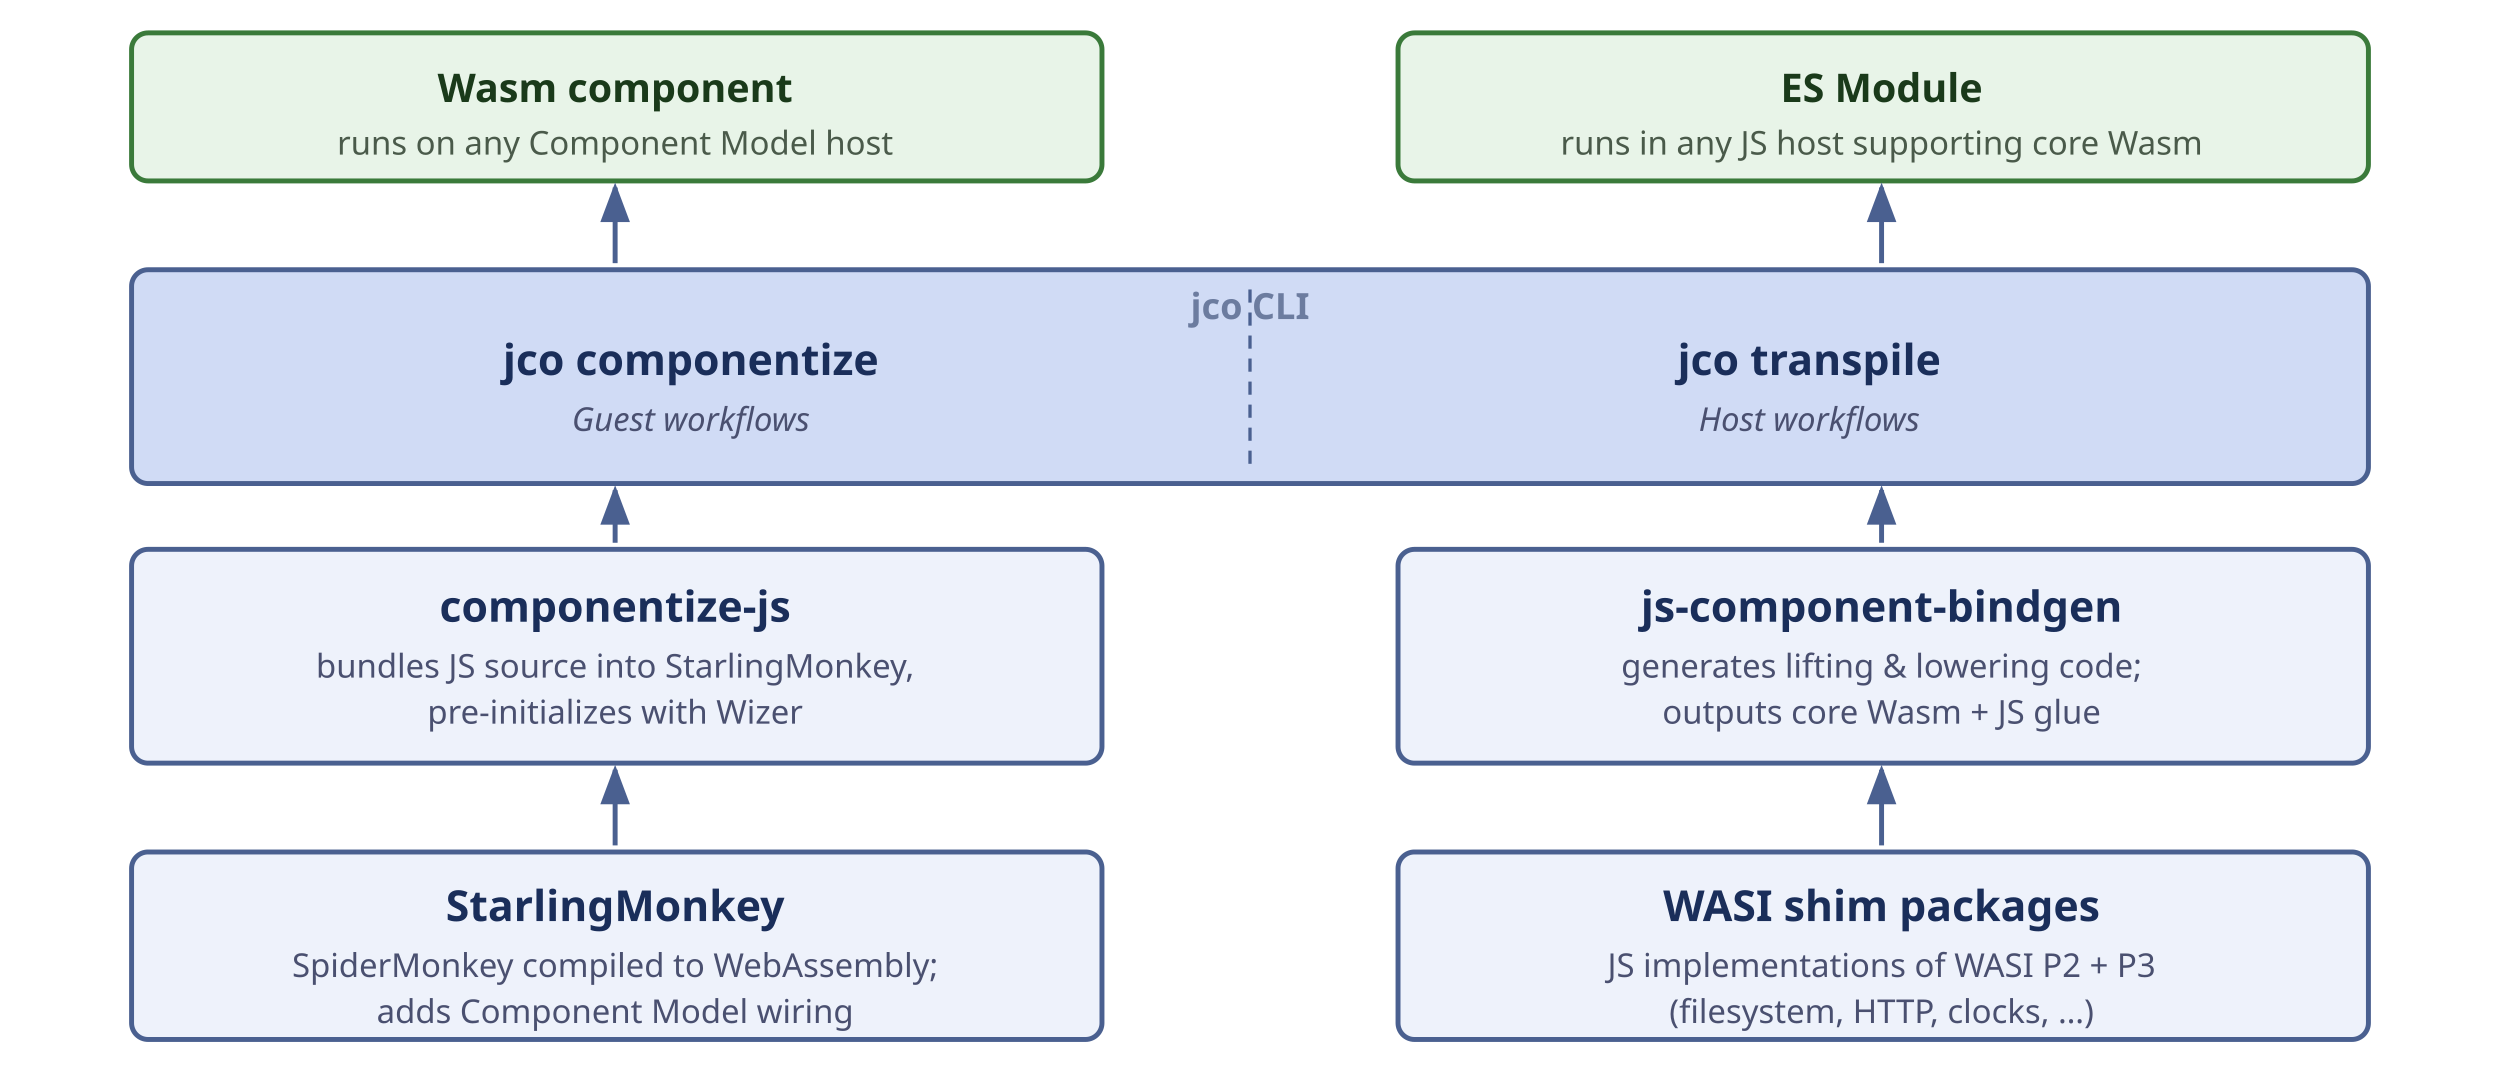
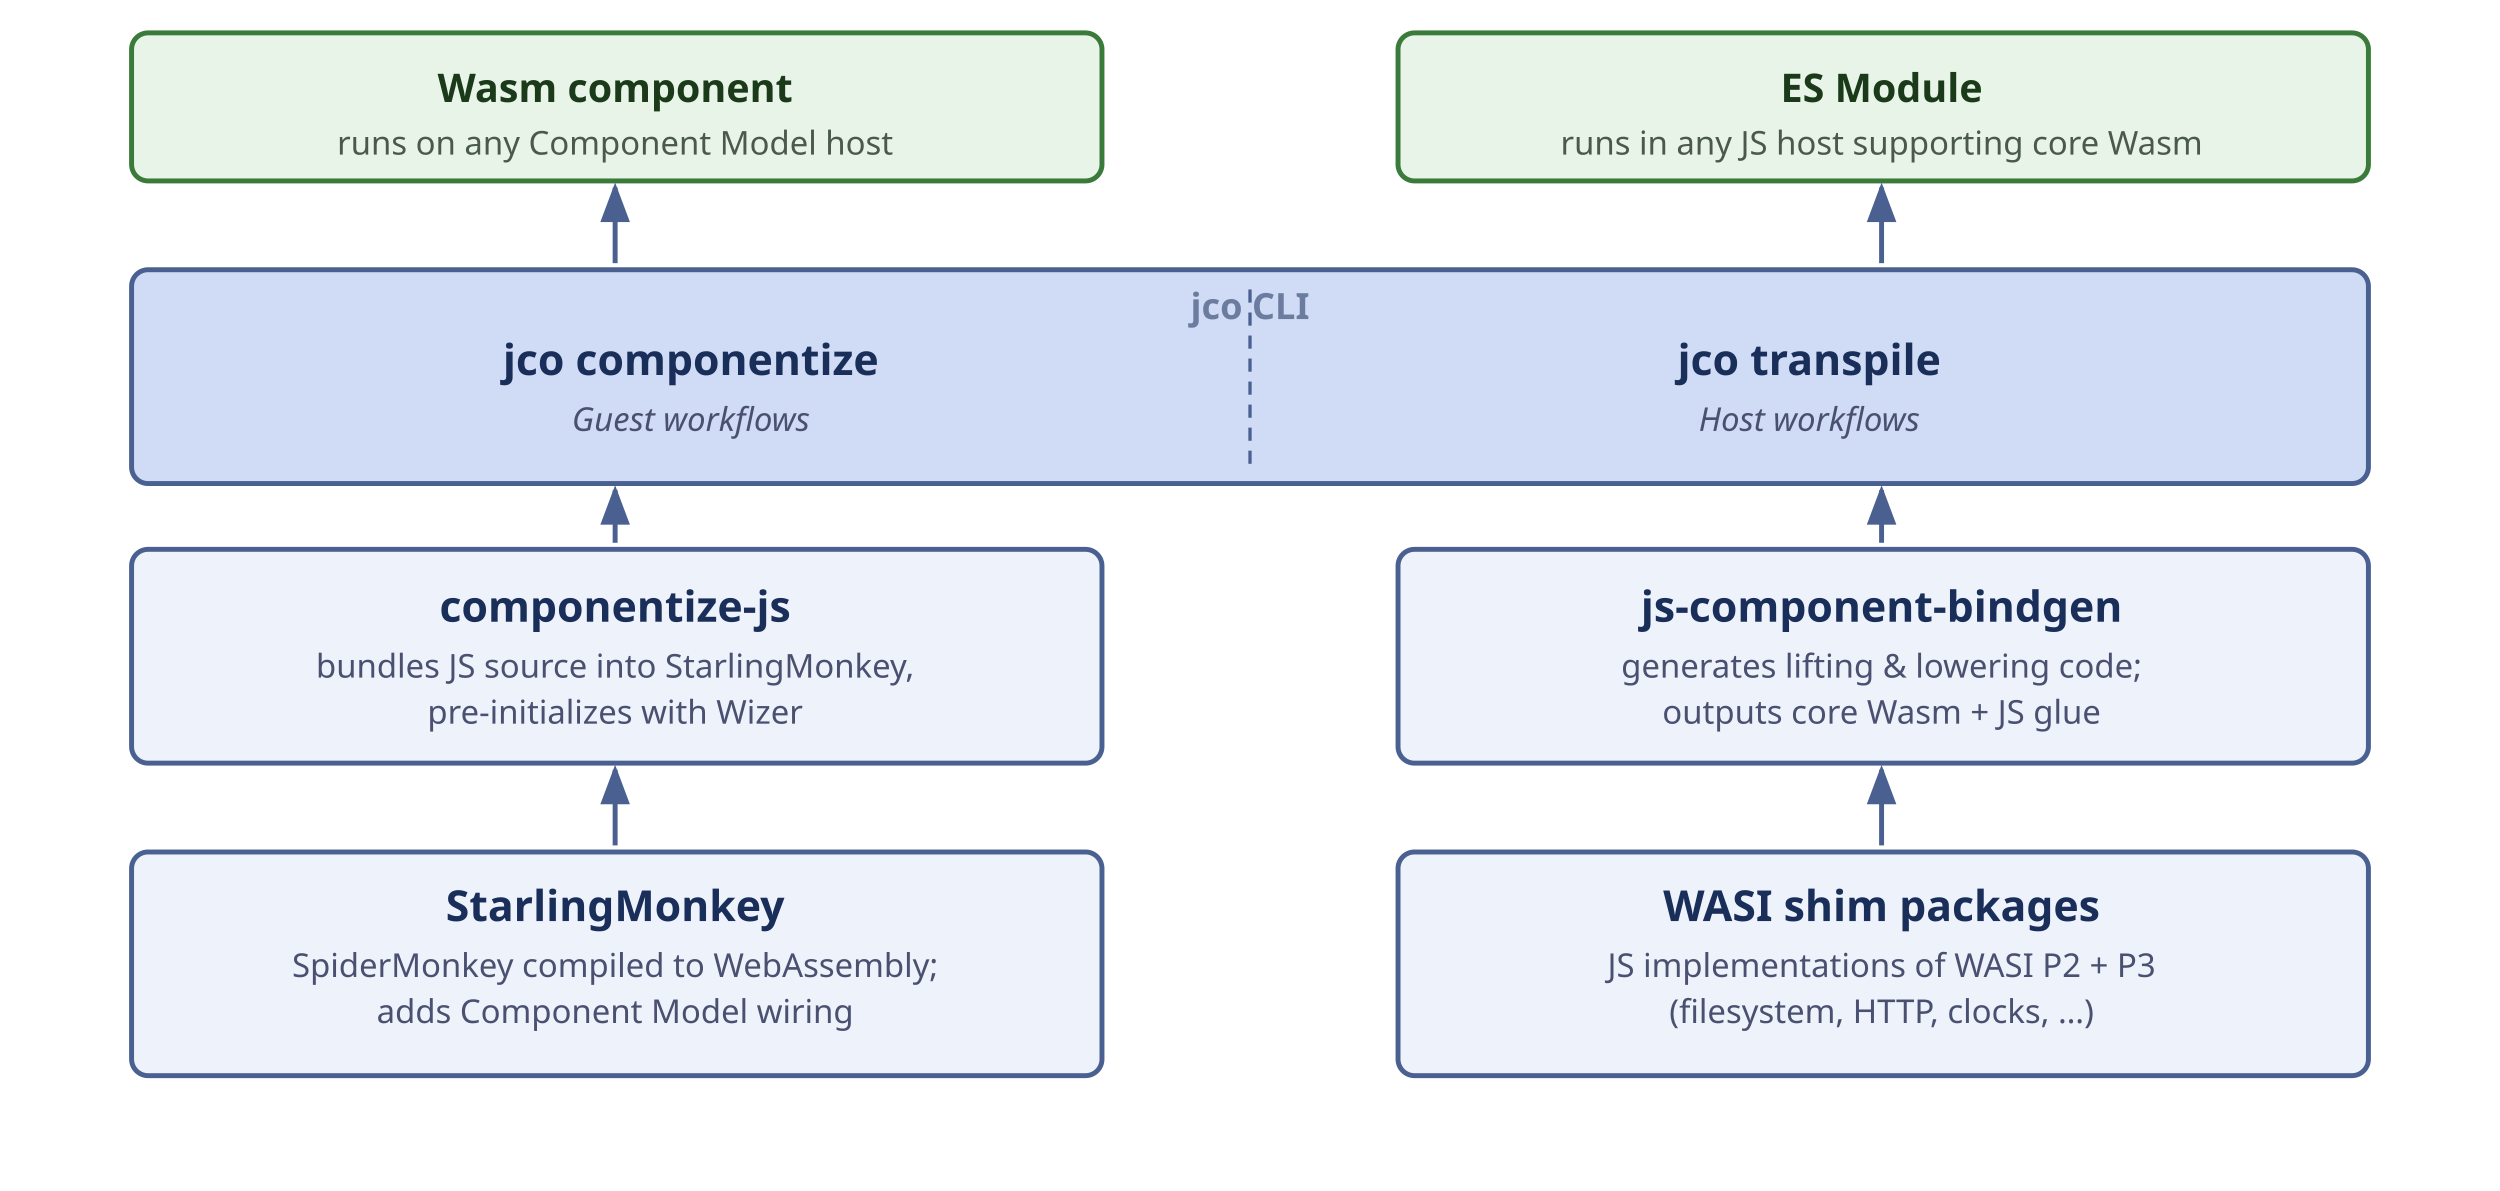
- <svg xmlns="http://www.w3.org/2000/svg" viewBox="0 0 760 325" style="font-family: system-ui, sans-serif; max-width: 100%; display: block; margin: 1.5em 0;">
+ <svg xmlns="http://www.w3.org/2000/svg" viewBox="0 0 760 362" style="font-family: system-ui, sans-serif; max-width: 100%; display: block; margin: 1.5em 0;">
  <defs>
    <marker id="arr" markerWidth="8" markerHeight="6" refX="7" refY="3" orient="auto">
      <polygon points="0 0, 8 3, 0 6" fill="#4a6090" />
    </marker>
  </defs>
  <rect x="40" y="10" width="295" height="45" rx="5" fill="#e8f4e8" stroke="#3a7a3a" stroke-width="1.5" />
  <text x="187" y="31" text-anchor="middle" font-size="12" font-weight="600" fill="#1a3a1a">Wasm component</text>
  <text x="187" y="47" text-anchor="middle" font-size="10" fill="#4a5a4a">runs on any Component Model host</text>
  <rect x="425" y="10" width="295" height="45" rx="5" fill="#e8f4e8" stroke="#3a7a3a" stroke-width="1.5" />
  <text x="572" y="31" text-anchor="middle" font-size="12" font-weight="600" fill="#1a3a1a">ES Module</text>
  <text x="572" y="47" text-anchor="middle" font-size="10" fill="#4a5a4a">runs in any JS host supporting core Wasm</text>
  <line x1="187" y1="80" x2="187" y2="57" stroke="#4a6090" stroke-width="1.5" marker-end="url(#arr)" />
  <line x1="572" y1="80" x2="572" y2="57" stroke="#4a6090" stroke-width="1.5" marker-end="url(#arr)" />
  <rect x="40" y="82" width="680" height="65" rx="5" fill="#d0dbf5" stroke="#4a6090" stroke-width="1.5" />
  <text x="380" y="97" text-anchor="middle" font-size="11" font-weight="600" fill="#1a2e5a" opacity="0.55">jco CLI</text>
  <line x1="380" y1="88" x2="380" y2="142" stroke="#4a6090" stroke-width="1" stroke-dasharray="4,3" />
  <text x="210" y="114" text-anchor="middle" font-size="13" font-weight="700" fill="#1a2e5a">jco componentize</text>
  <text x="210" y="131" text-anchor="middle" font-size="10" font-style="italic" fill="#4a5070">Guest workflows</text>
  <text x="550" y="114" text-anchor="middle" font-size="13" font-weight="700" fill="#1a2e5a">jco transpile</text>
  <text x="550" y="131" text-anchor="middle" font-size="10" font-style="italic" fill="#4a5070">Host workflows</text>
  <line x1="187" y1="165" x2="187" y2="149" stroke="#4a6090" stroke-width="1.5" marker-end="url(#arr)" />
  <line x1="572" y1="165" x2="572" y2="149" stroke="#4a6090" stroke-width="1.5" marker-end="url(#arr)" />
  <rect x="40" y="167" width="295" height="65" rx="5" fill="#eef2fb" stroke="#4a6090" stroke-width="1.5" />
  <text x="187" y="189" text-anchor="middle" font-size="13" font-weight="600" fill="#1a2e5a">componentize-js</text>
  <text x="187" y="206" text-anchor="middle" font-size="10" fill="#4a5070">bundles JS source into StarlingMonkey,</text>
  <text x="187" y="220" text-anchor="middle" font-size="10" fill="#4a5070">pre-initializes with Wizer</text>
  <rect x="425" y="167" width="295" height="65" rx="5" fill="#eef2fb" stroke="#4a6090" stroke-width="1.5" />
  <text x="572" y="189" text-anchor="middle" font-size="13" font-weight="600" fill="#1a2e5a">js-component-bindgen</text>
  <text x="572" y="206" text-anchor="middle" font-size="10" fill="#4a5070">generates lifting &amp; lowering code;</text>
  <text x="572" y="220" text-anchor="middle" font-size="10" fill="#4a5070">outputs core Wasm + JS glue</text>
  <line x1="187" y1="257" x2="187" y2="234" stroke="#4a6090" stroke-width="1.5" marker-end="url(#arr)" />
  <line x1="572" y1="257" x2="572" y2="234" stroke="#4a6090" stroke-width="1.5" marker-end="url(#arr)" />
-   <rect x="40" y="259" width="295" height="57" rx="5" fill="#eef2fb" stroke="#4a6090" stroke-width="1.5" />
+   <rect x="40" y="259" width="295" height="68" rx="5" fill="#eef2fb" stroke="#4a6090" stroke-width="1.5" />
  <text x="187" y="280" text-anchor="middle" font-size="13" font-weight="600" fill="#1a2e5a">StarlingMonkey</text>
  <text x="187" y="297" text-anchor="middle" font-size="10" fill="#4a5070">SpiderMonkey compiled to WebAssembly;</text>
  <text x="187" y="311" text-anchor="middle" font-size="10" fill="#4a5070">adds Component Model wiring</text>
-   <rect x="425" y="259" width="295" height="57" rx="5" fill="#eef2fb" stroke="#4a6090" stroke-width="1.5" />
+   <rect x="425" y="259" width="295" height="68" rx="5" fill="#eef2fb" stroke="#4a6090" stroke-width="1.5" />
  <text x="572" y="280" text-anchor="middle" font-size="13" font-weight="600" fill="#1a2e5a">WASI shim packages</text>
  <text x="572" y="297" text-anchor="middle" font-size="10" fill="#4a5070">JS implementations of WASI P2 + P3</text>
  <text x="572" y="311" text-anchor="middle" font-size="10" fill="#4a5070">(filesystem, HTTP, clocks, …)</text>
</svg>
